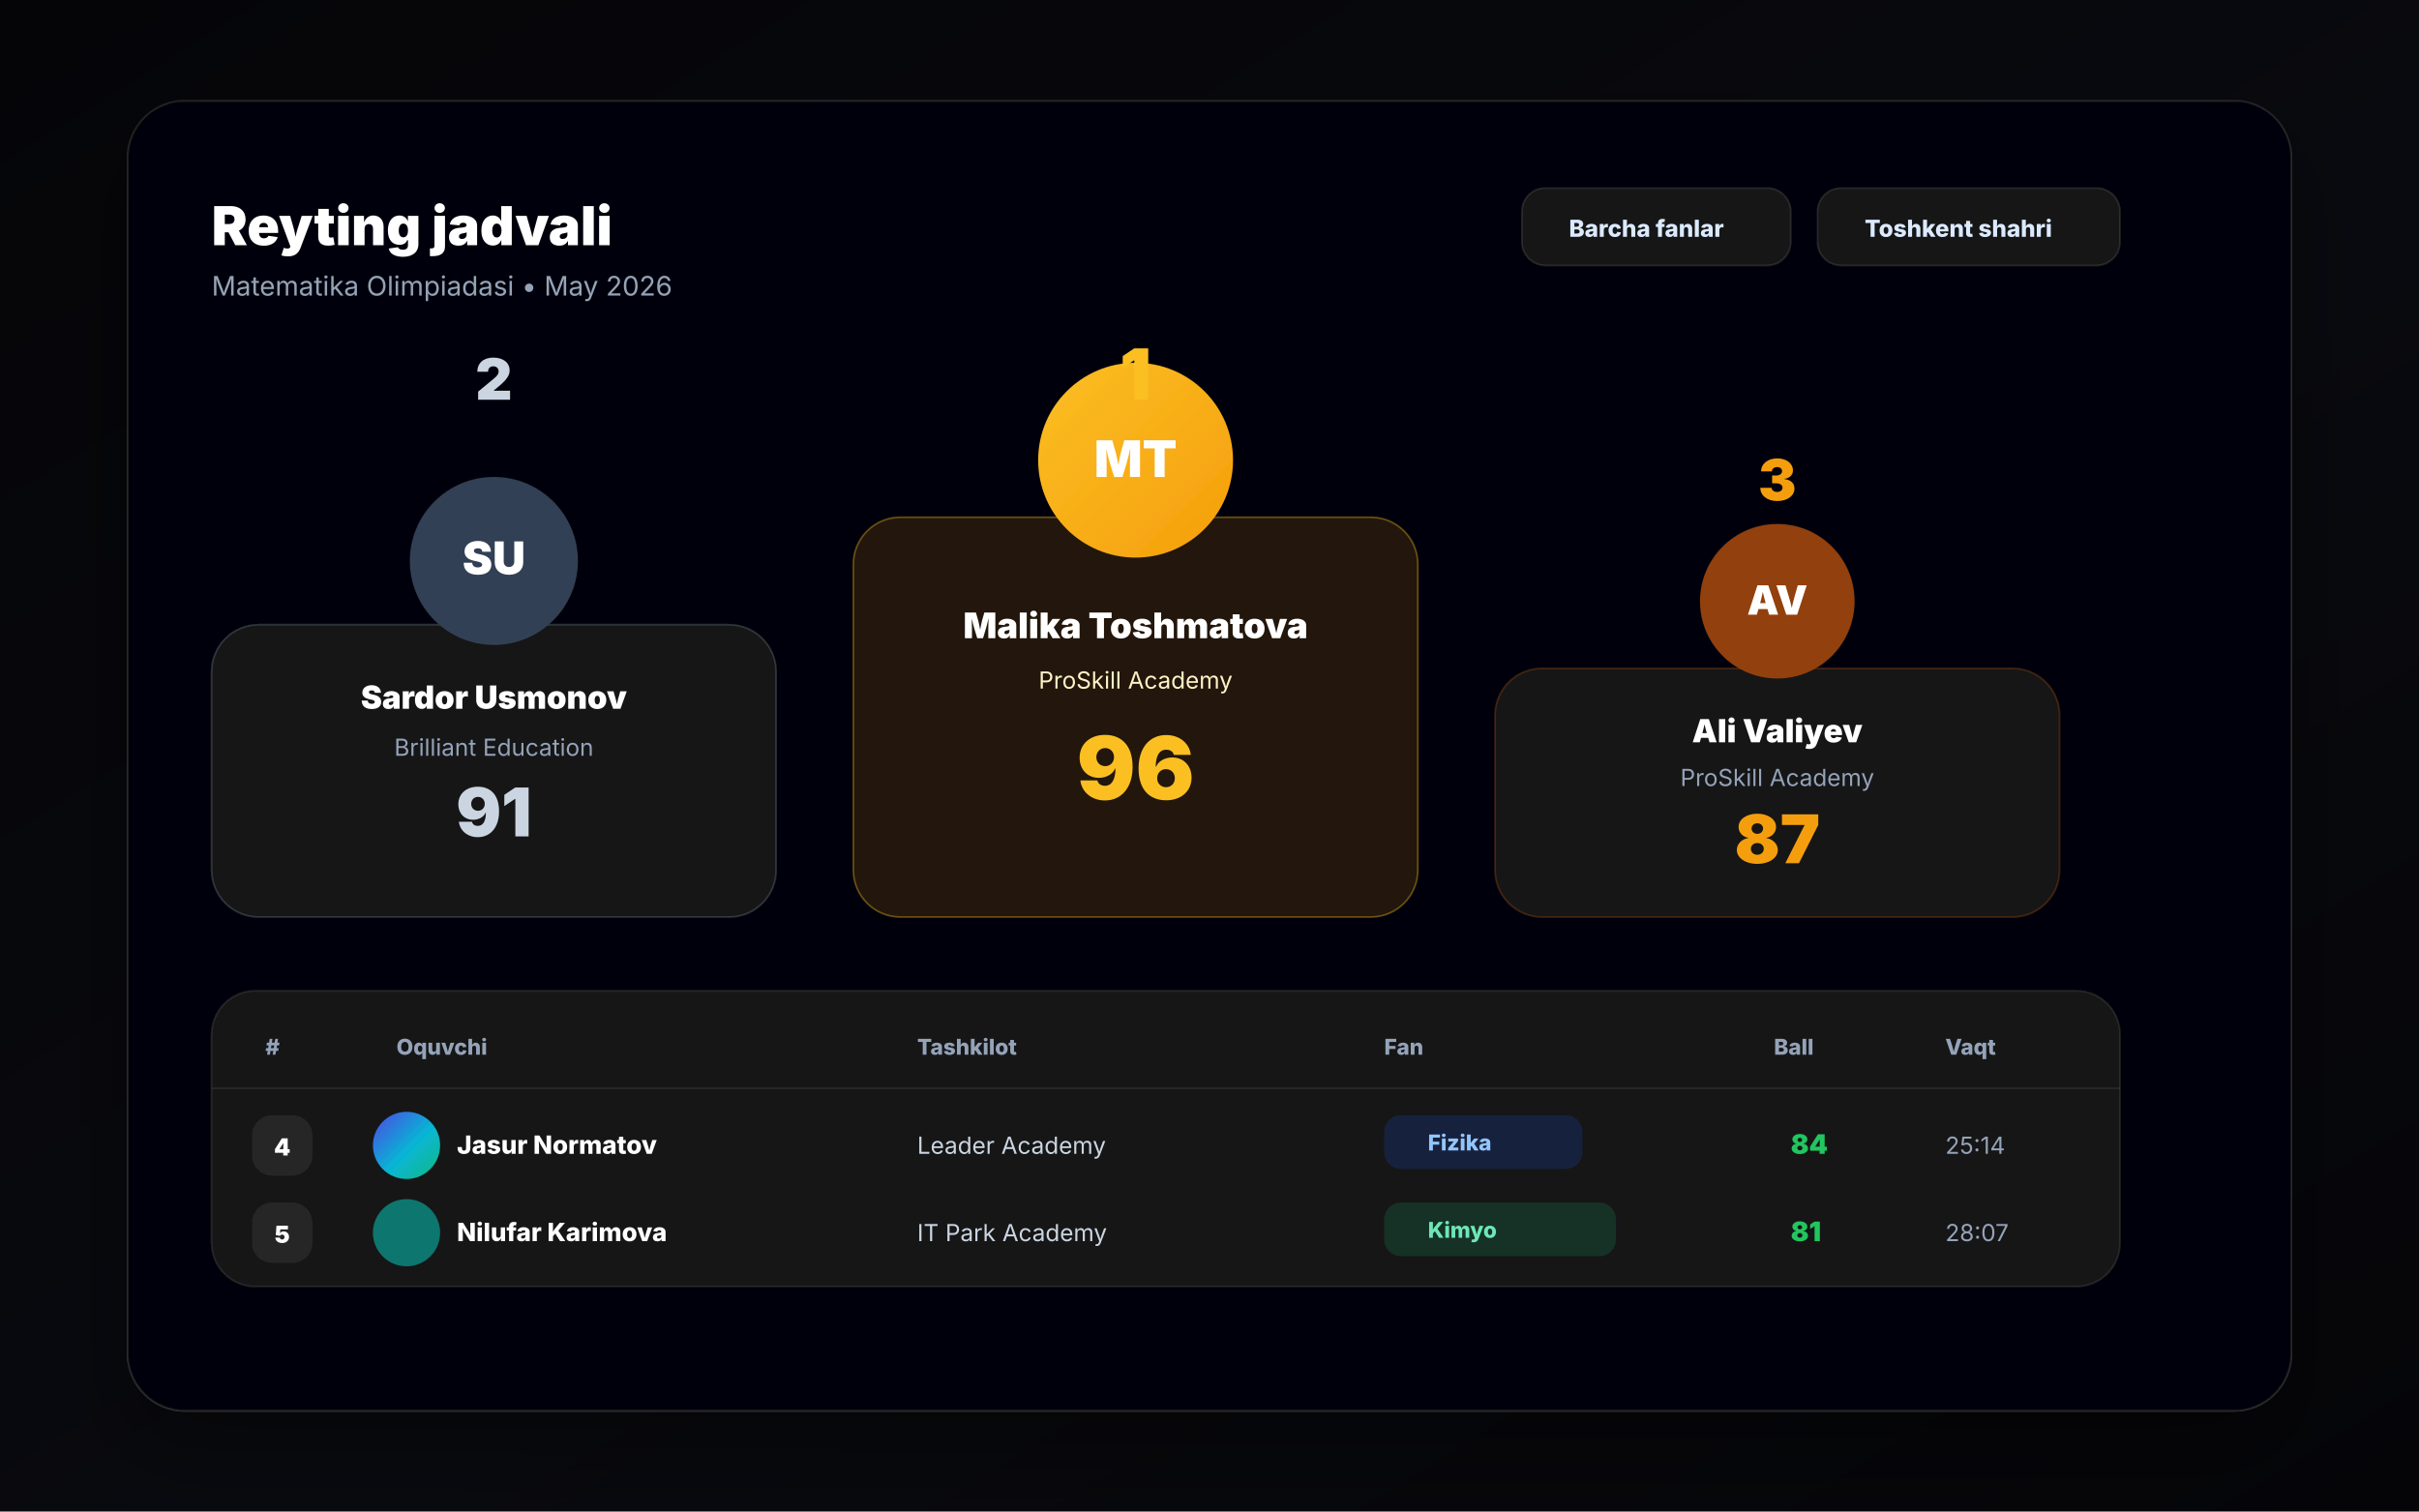
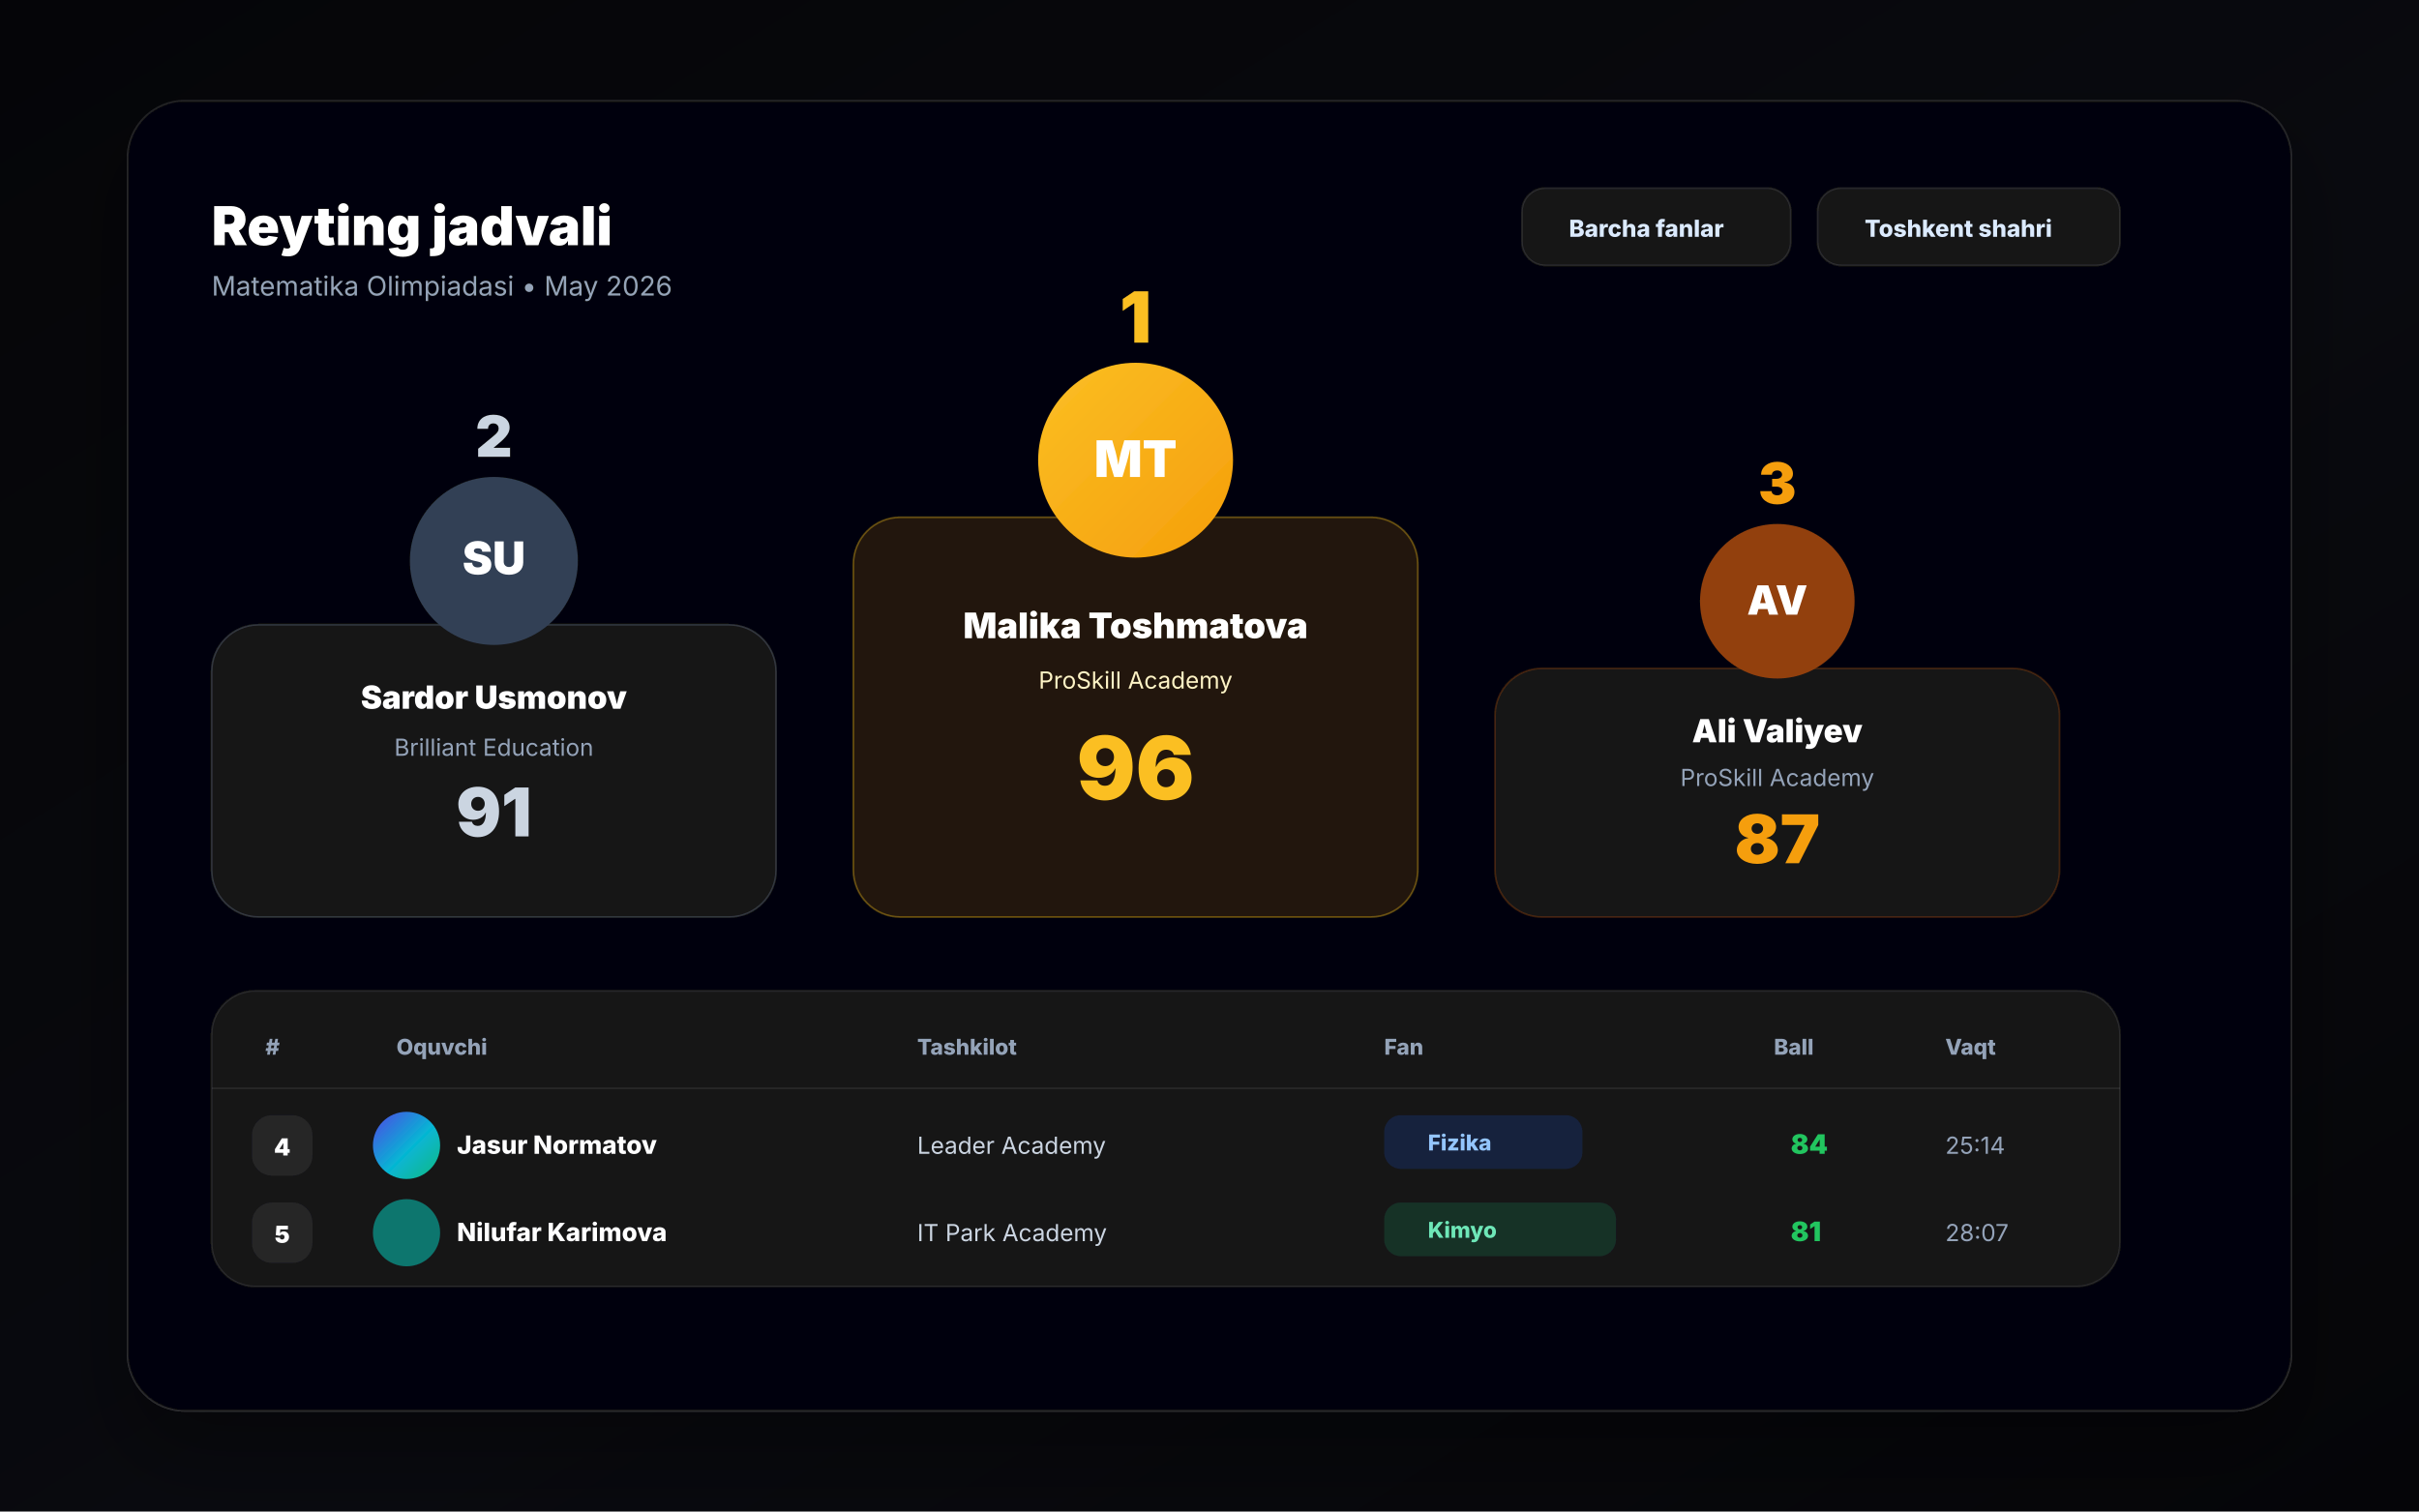
<svg xmlns="http://www.w3.org/2000/svg" width="1440" height="900" viewBox="0 0 1440 900" role="img" aria-labelledby="title desc">
  <defs>
    <linearGradient id="bg" x1="0" y1="0" x2="1" y2="1">
      <stop offset="0" stop-color="#050508" />
      <stop offset="0.56" stop-color="#090a0f" />
      <stop offset="1" stop-color="#050508" />
    </linearGradient>
    <linearGradient id="gold" x1="0" y1="0" x2="1" y2="1">
      <stop offset="0" stop-color="#fbbf24" />
      <stop offset="1" stop-color="#f59e0b" />
    </linearGradient>
    <linearGradient id="brand" x1="0" y1="0" x2="1" y2="1">
      <stop offset="0" stop-color="#4f46e5" />
      <stop offset="0.55" stop-color="#06b6d4" />
      <stop offset="1" stop-color="#10b981" />
    </linearGradient>
    <filter id="shadow" x="-20%" y="-20%" width="140%" height="140%">
      <feDropShadow dx="0" dy="24" stdDeviation="24" flood-color="#000000" flood-opacity="0.34" />
    </filter>
  </defs>
  <rect width="1440" height="900" fill="url(#bg)" />
  <g filter="url(#shadow)" font-family="Inter, Arial, sans-serif">
    <rect x="76" y="60" width="1288" height="780" rx="34" fill="#050508" stroke="#fff" stroke-opacity="0.11" />
    <g transform="translate(126 112)">
      <text x="0" y="34" fill="#fff" font-size="32" font-weight="850">Reyting jadvali</text>
      <text x="0" y="64" fill="#94a3b8" font-size="16">Matematika Olimpiadasi • May 2026</text>
      <rect x="780" y="0" width="160" height="46" rx="14" fill="#ffffff" fill-opacity="0.07" stroke="#ffffff" stroke-opacity="0.11" />
      <text x="808" y="29" fill="#dbeafe" font-size="14" font-weight="800">Barcha fanlar</text>
      <rect x="956" y="0" width="180" height="46" rx="14" fill="#ffffff" fill-opacity="0.07" stroke="#ffffff" stroke-opacity="0.11" />
      <text x="984" y="29" fill="#dbeafe" font-size="14" font-weight="800">Toshkent shahri</text>
    </g>
    <g transform="translate(126 216)">
      <rect x="0" y="156" width="336" height="174" rx="28" fill="#ffffff" fill-opacity="0.07" stroke="#94a3b8" stroke-opacity="0.26" />
      <circle cx="168" cy="118" r="50" fill="#334155" />
      <text x="168" y="126" text-anchor="middle" fill="#fff" font-size="27" font-weight="850">SU</text>
      <text x="168" y="206" text-anchor="middle" fill="#fff" font-size="19" font-weight="850">Sardor Usmonov</text>
      <text x="168" y="234" text-anchor="middle" fill="#94a3b8" font-size="14">Brilliant Education</text>
      <text x="168" y="282" text-anchor="middle" fill="#cbd5e1" font-size="40" font-weight="900">91</text>
-       <text x="168" y="22" text-anchor="middle" fill="#cbd5e1" font-size="34" font-weight="900">2</text>
+       <text x="168" y="56" text-anchor="middle" fill="#cbd5e1" font-size="34" font-weight="900">2</text>
      <rect x="382" y="92" width="336" height="238" rx="28" fill="#f59e0b" fill-opacity="0.13" stroke="#fbbf24" stroke-opacity="0.36" />
      <circle cx="550" cy="58" r="58" fill="url(#gold)" />
      <text x="550" y="68" text-anchor="middle" fill="#fff" font-size="30" font-weight="900">MT</text>
      <text x="550" y="164" text-anchor="middle" fill="#fff" font-size="21" font-weight="850">Malika Toshmatova</text>
      <text x="550" y="194" text-anchor="middle" fill="#fef3c7" font-size="14">ProSkill Academy</text>
      <text x="550" y="260" text-anchor="middle" fill="#fbbf24" font-size="52" font-weight="950">96</text>
-       <text x="550" y="22" text-anchor="middle" fill="#fbbf24" font-size="42" font-weight="950">1</text>
+       <text x="550" y="-12" text-anchor="middle" fill="#fbbf24" font-size="42" font-weight="950">1</text>
      <rect x="764" y="182" width="336" height="148" rx="28" fill="#ffffff" fill-opacity="0.07" stroke="#b45309" stroke-opacity="0.32" />
      <circle cx="932" cy="142" r="46" fill="#92400e" />
      <text x="932" y="150" text-anchor="middle" fill="#fff" font-size="24" font-weight="850">AV</text>
      <text x="932" y="226" text-anchor="middle" fill="#fff" font-size="19" font-weight="850">Ali Valiyev</text>
      <text x="932" y="252" text-anchor="middle" fill="#94a3b8" font-size="14">ProSkill Academy</text>
      <text x="932" y="298" text-anchor="middle" fill="#f59e0b" font-size="40" font-weight="900">87</text>
-       <text x="932" y="82" text-anchor="middle" fill="#f59e0b" font-size="34" font-weight="900">3</text>
+       <text x="932" y="84" text-anchor="middle" fill="#f59e0b" font-size="34" font-weight="900">3</text>
    </g>
    <g transform="translate(126 590)">
      <rect width="1136" height="176" rx="26" fill="#ffffff" fill-opacity="0.07" stroke="#ffffff" stroke-opacity="0.1" />
      <g fill="#94a3b8" font-size="13" font-weight="800">
        <text x="32" y="38">#</text>
        <text x="110" y="38">Oquvchi</text>
        <text x="420" y="38">Tashkilot</text>
        <text x="698" y="38">Fan</text>
        <text x="930" y="38">Ball</text>
        <text x="1032" y="38">Vaqt</text>
      </g>
      <path d="M0 58h1136" stroke="#fff" stroke-opacity="0.08" />
      <g transform="translate(0 68)">
        <rect x="24" y="6" width="36" height="36" rx="12" fill="#ffffff" fill-opacity="0.07" />
        <text x="42" y="30" text-anchor="middle" fill="#fff" font-size="14" font-weight="850">4</text>
        <circle cx="116" cy="24" r="20" fill="url(#brand)" />
        <text x="146" y="29" fill="#fff" font-size="15" font-weight="800">Jasur Normatov</text>
        <text x="420" y="29" fill="#cbd5e1" font-size="14">Leader Academy</text>
        <rect x="698" y="6" width="118" height="32" rx="10" fill="#2563eb" fill-opacity="0.17" />
        <text x="724" y="27" fill="#93c5fd" font-size="13" font-weight="800">Fizika</text>
        <text x="940" y="29" fill="#22c55e" font-size="16" font-weight="900">84</text>
        <text x="1032" y="29" fill="#94a3b8" font-size="14">25:14</text>
      </g>
      <g transform="translate(0 120)">
        <rect x="24" y="6" width="36" height="36" rx="12" fill="#ffffff" fill-opacity="0.07" />
        <text x="42" y="30" text-anchor="middle" fill="#fff" font-size="14" font-weight="850">5</text>
        <circle cx="116" cy="24" r="20" fill="#0f766e" />
        <text x="146" y="29" fill="#fff" font-size="15" font-weight="800">Nilufar Karimova</text>
        <text x="420" y="29" fill="#cbd5e1" font-size="14">IT Park Academy</text>
        <rect x="698" y="6" width="138" height="32" rx="10" fill="#10b981" fill-opacity="0.16" />
        <text x="724" y="27" fill="#6ee7b7" font-size="13" font-weight="800">Kimyo</text>
        <text x="940" y="29" fill="#22c55e" font-size="16" font-weight="900">81</text>
        <text x="1032" y="29" fill="#94a3b8" font-size="14">28:07</text>
      </g>
    </g>
  </g>
</svg>
